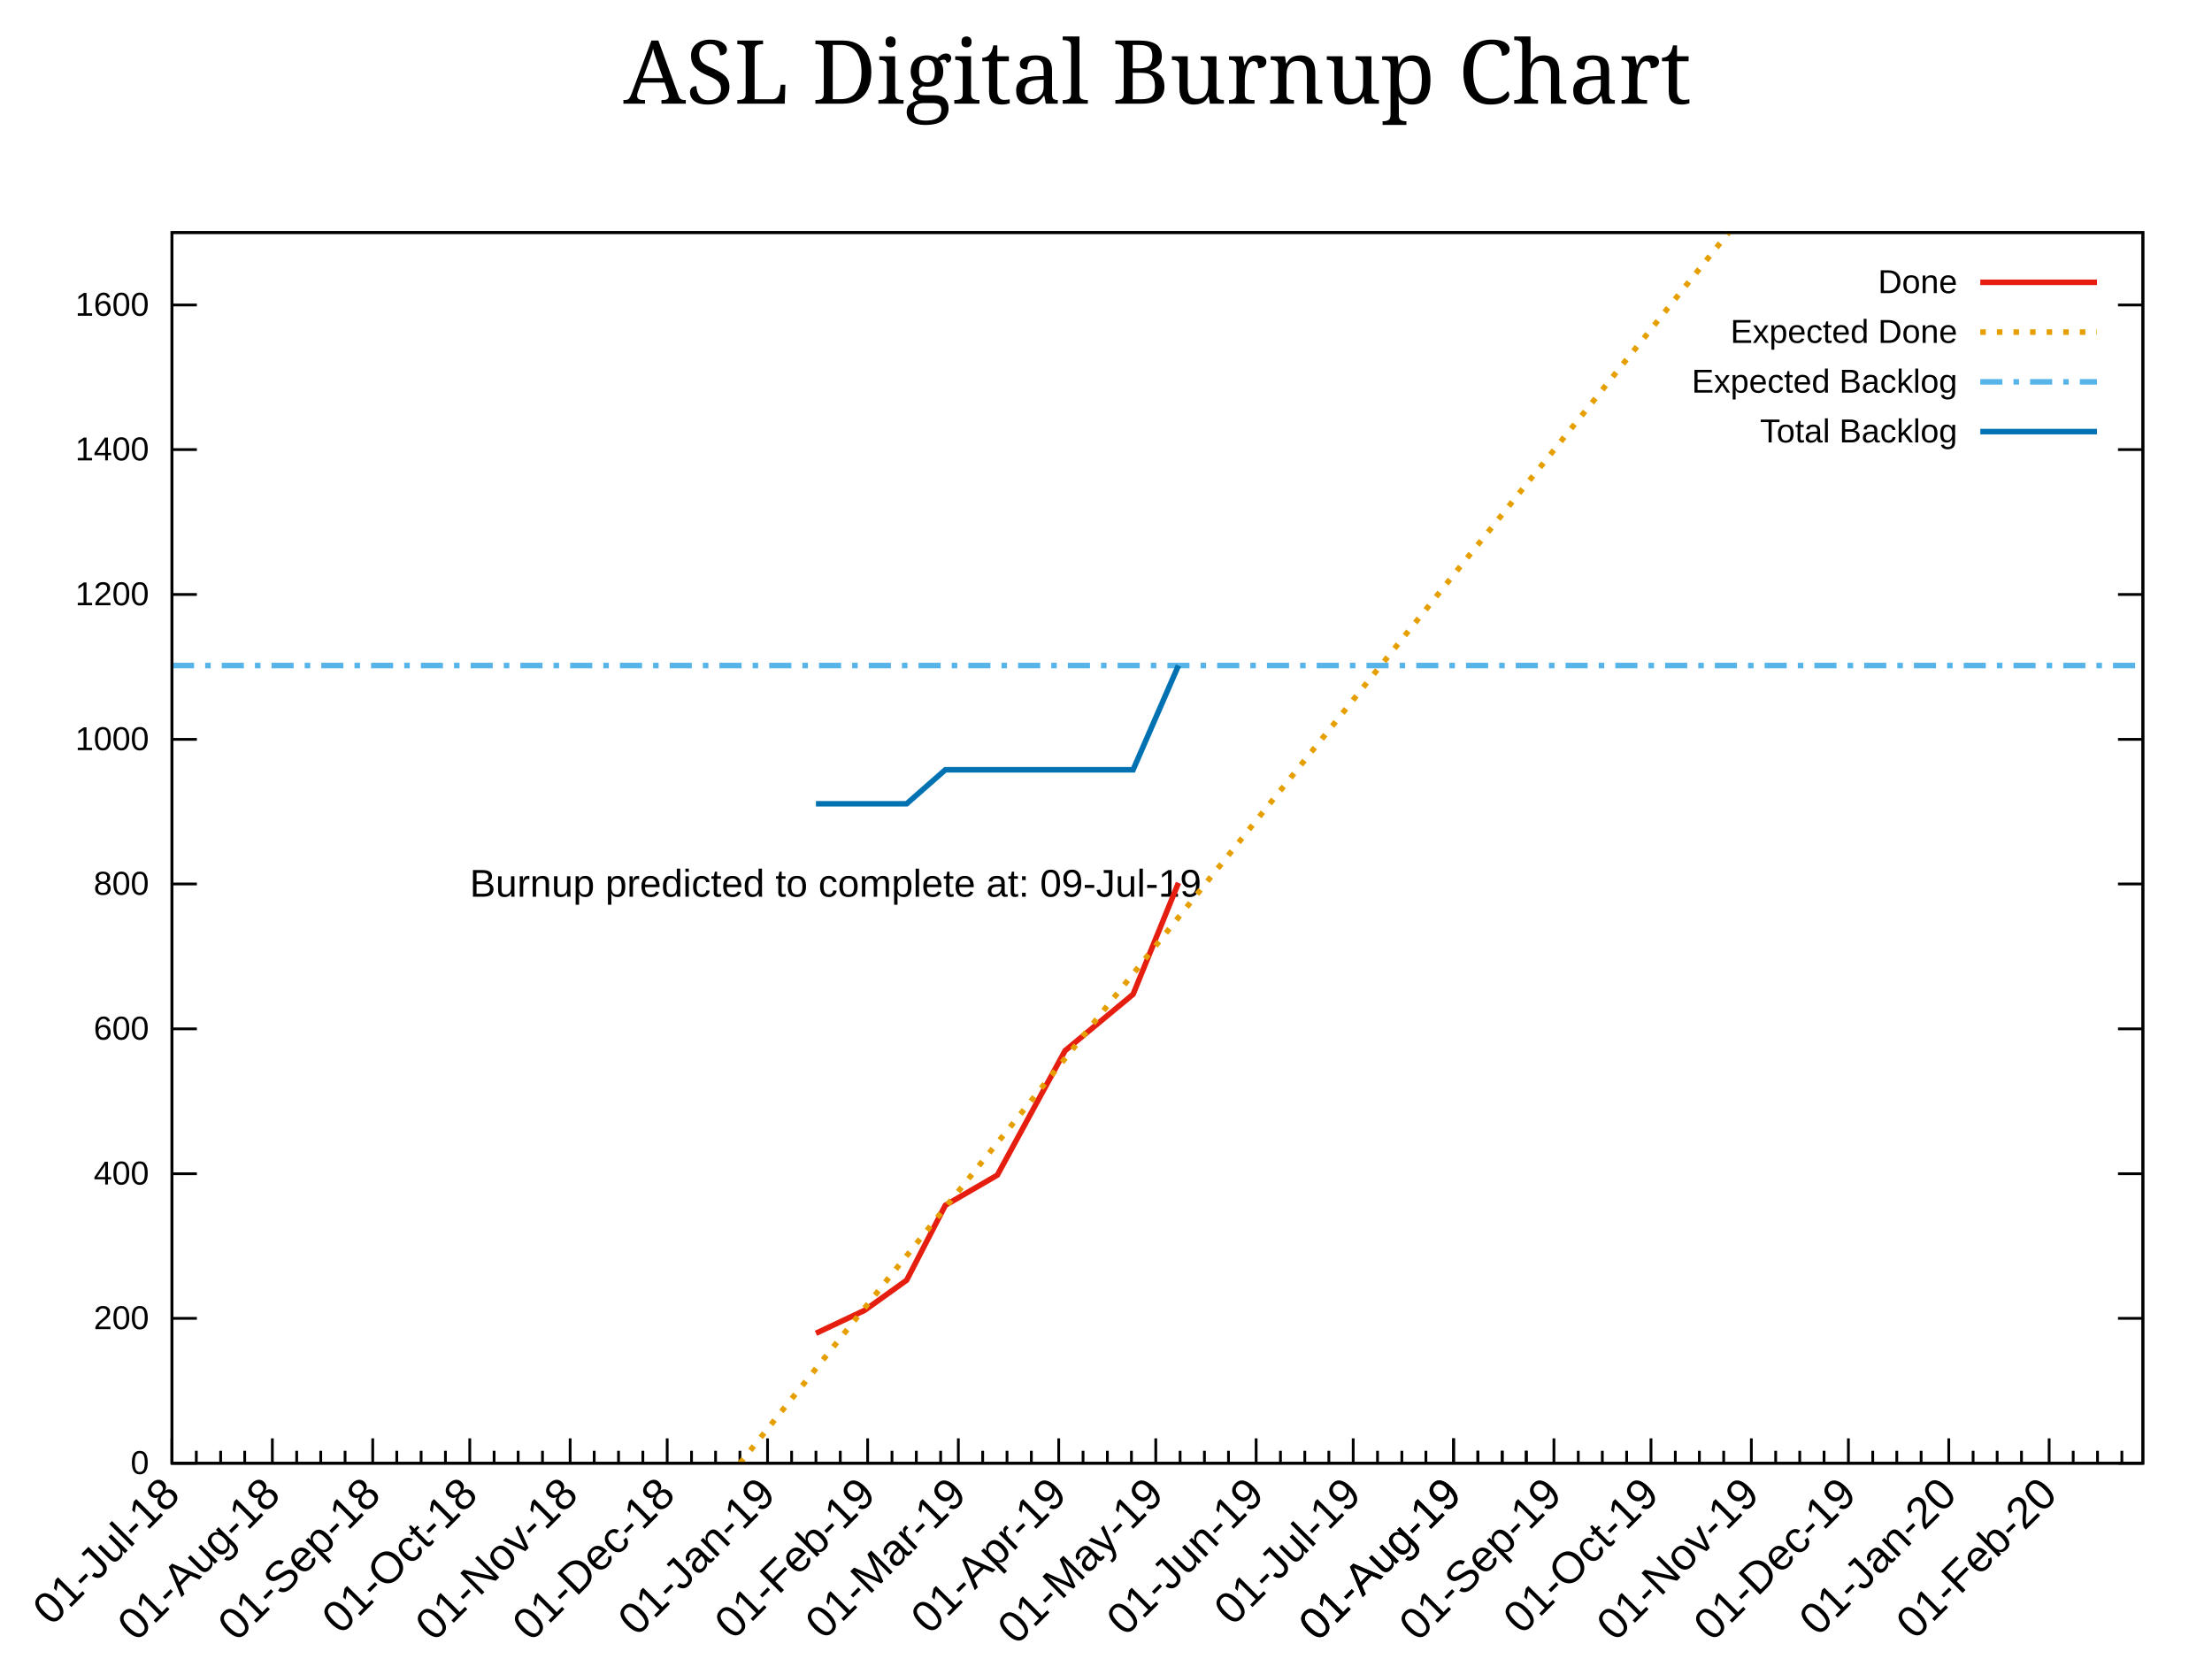
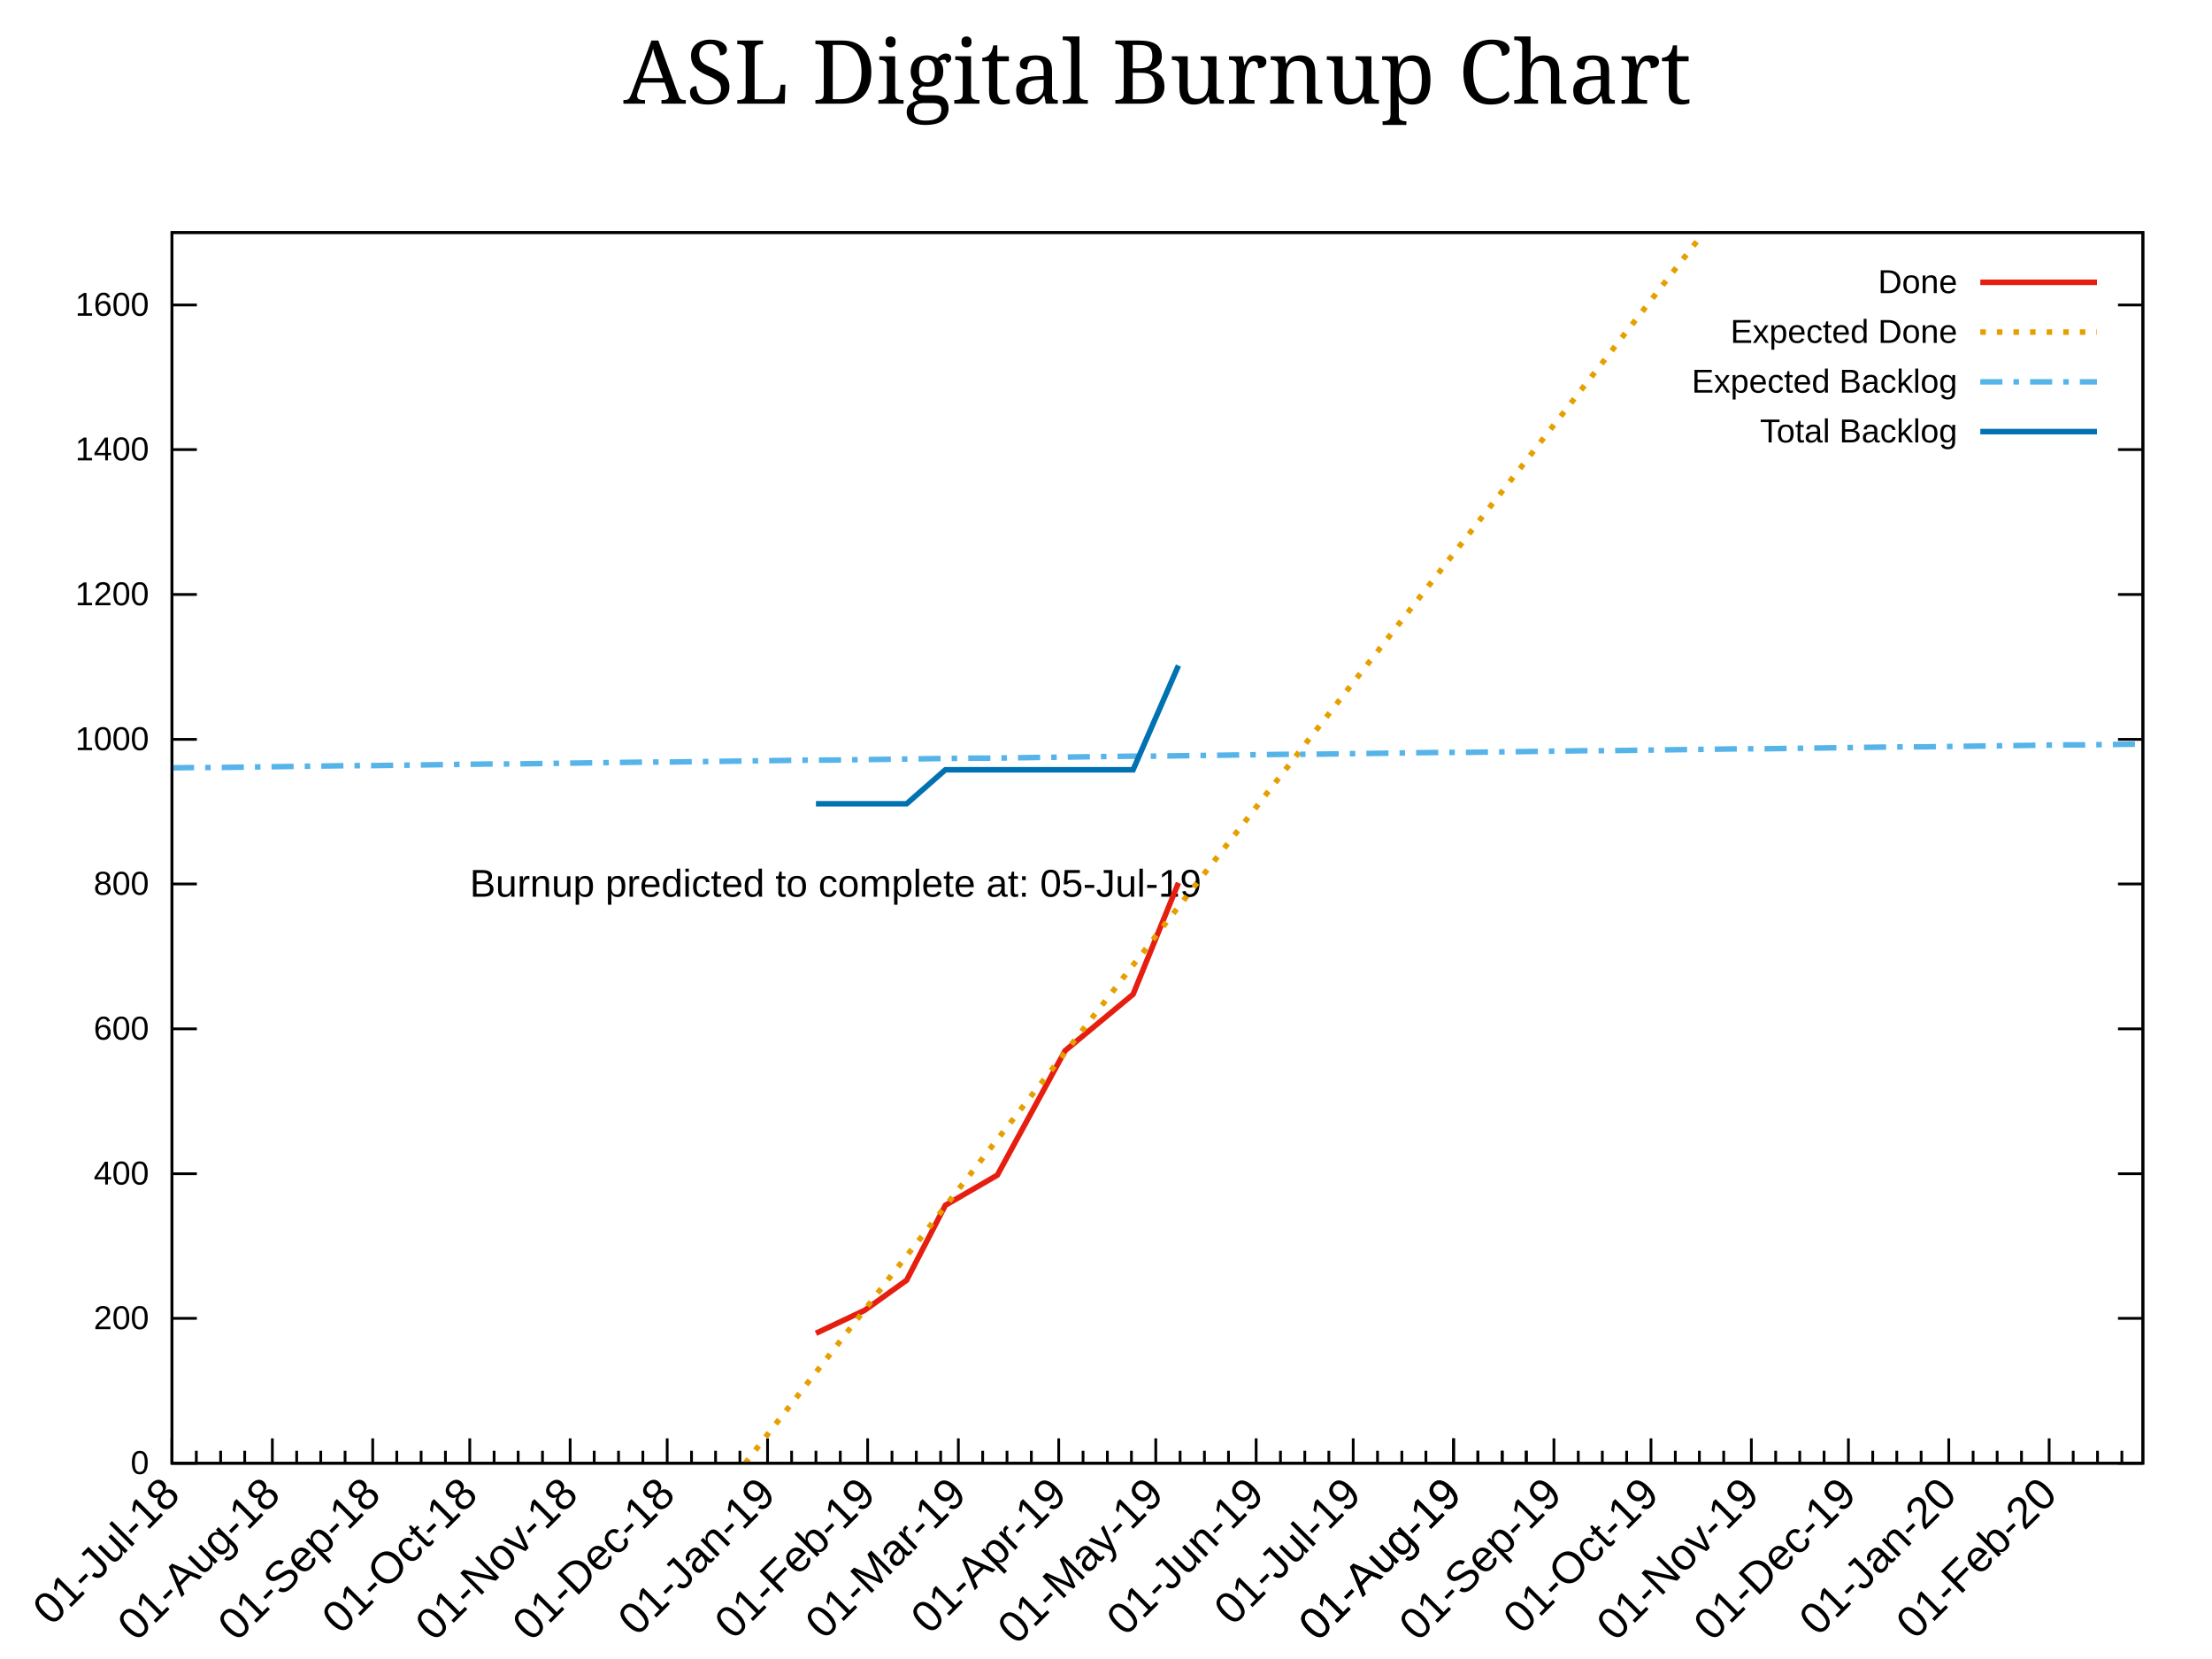
<svg xmlns="http://www.w3.org/2000/svg" xmlns:xlink="http://www.w3.org/1999/xlink" width="800" height="600" viewBox="0 0 800 600">
  <g id="gnuplot_canvas">
    <rect x="0" y="0" width="800" height="600" fill="none" />
    <defs>
      <circle id="gpDot" r="0.5" stroke-width="0.5" />
      <path id="gpPt0" stroke-width="0.222" stroke="currentColor" d="M-1,0 h2 M0,-1 v2" />
      <path id="gpPt1" stroke-width="0.222" stroke="currentColor" d="M-1,-1 L1,1 M1,-1 L-1,1" />
      <path id="gpPt2" stroke-width="0.222" stroke="currentColor" d="M-1,0 L1,0 M0,-1 L0,1 M-1,-1 L1,1 M-1,1 L1,-1" />
      <rect id="gpPt3" stroke-width="0.222" stroke="currentColor" x="-1" y="-1" width="2" height="2" />
      <rect id="gpPt4" stroke-width="0.222" stroke="currentColor" fill="currentColor" x="-1" y="-1" width="2" height="2" />
      <circle id="gpPt5" stroke-width="0.222" stroke="currentColor" cx="0" cy="0" r="1" />
      <use xlink:href="#gpPt5" id="gpPt6" fill="currentColor" stroke="none" />
      <path id="gpPt7" stroke-width="0.222" stroke="currentColor" d="M0,-1.33 L-1.33,0.67 L1.33,0.67 z" />
      <use xlink:href="#gpPt7" id="gpPt8" fill="currentColor" stroke="none" />
      <use xlink:href="#gpPt7" id="gpPt9" stroke="currentColor" transform="rotate(180)" />
      <use xlink:href="#gpPt9" id="gpPt10" fill="currentColor" stroke="none" />
      <use xlink:href="#gpPt3" id="gpPt11" stroke="currentColor" transform="rotate(45)" />
      <use xlink:href="#gpPt11" id="gpPt12" fill="currentColor" stroke="none" />
      <path id="gpPt13" stroke-width="0.222" stroke="currentColor" d="M0,1.330 L1.265,0.411 L0.782,-1.067 L-0.782,-1.076 L-1.265,0.411 z" />
      <use xlink:href="#gpPt13" id="gpPt14" fill="currentColor" stroke="none" />
      <filter id="textbox" filterUnits="objectBoundingBox" x="0" y="0" height="1" width="1">
        <feFlood flood-color="white" flood-opacity="1" result="bgnd" />
        <feComposite in="SourceGraphic" in2="bgnd" operator="atop" />
      </filter>
      <filter id="greybox" filterUnits="objectBoundingBox" x="0" y="0" height="1" width="1">
        <feFlood flood-color="lightgrey" flood-opacity="1" result="grey" />
        <feComposite in="SourceGraphic" in2="grey" operator="atop" />
      </filter>
    </defs>
    <g fill="none" color="white" stroke="currentColor" stroke-width="1.00" stroke-linecap="butt" stroke-linejoin="miter">
</g>
    <g fill="none" color="black" stroke="currentColor" stroke-width="1.00" stroke-linecap="butt" stroke-linejoin="miter">
      <path stroke="black" d="M62.2,529.2 L71.2,529.2 M775.0,529.2 L766.0,529.2  " />
      <g transform="translate(53.9,533.1)" stroke="none" fill="black" font-family="Arial" font-size="12.00" text-anchor="end">
        <text>
          <tspan font-family="Arial"> 0</tspan>
        </text>
      </g>
    </g>
    <g fill="none" color="black" stroke="currentColor" stroke-width="1.00" stroke-linecap="butt" stroke-linejoin="miter">
      <path stroke="black" d="M62.2,476.8 L71.2,476.8 M775.0,476.8 L766.0,476.8  " />
      <g transform="translate(53.9,480.7)" stroke="none" fill="black" font-family="Arial" font-size="12.00" text-anchor="end">
        <text>
          <tspan font-family="Arial"> 200</tspan>
        </text>
      </g>
    </g>
    <g fill="none" color="black" stroke="currentColor" stroke-width="1.00" stroke-linecap="butt" stroke-linejoin="miter">
      <path stroke="black" d="M62.2,424.5 L71.2,424.5 M775.0,424.5 L766.0,424.5  " />
      <g transform="translate(53.9,428.4)" stroke="none" fill="black" font-family="Arial" font-size="12.00" text-anchor="end">
        <text>
          <tspan font-family="Arial"> 400</tspan>
        </text>
      </g>
    </g>
    <g fill="none" color="black" stroke="currentColor" stroke-width="1.00" stroke-linecap="butt" stroke-linejoin="miter">
      <path stroke="black" d="M62.2,372.1 L71.2,372.1 M775.0,372.1 L766.0,372.1  " />
      <g transform="translate(53.9,376.0)" stroke="none" fill="black" font-family="Arial" font-size="12.00" text-anchor="end">
        <text>
          <tspan font-family="Arial"> 600</tspan>
        </text>
      </g>
    </g>
    <g fill="none" color="black" stroke="currentColor" stroke-width="1.00" stroke-linecap="butt" stroke-linejoin="miter">
      <path stroke="black" d="M62.2,319.7 L71.2,319.7 M775.0,319.7 L766.0,319.7  " />
      <g transform="translate(53.9,323.6)" stroke="none" fill="black" font-family="Arial" font-size="12.00" text-anchor="end">
        <text>
          <tspan font-family="Arial"> 800</tspan>
        </text>
      </g>
    </g>
    <g fill="none" color="black" stroke="currentColor" stroke-width="1.00" stroke-linecap="butt" stroke-linejoin="miter">
      <path stroke="black" d="M62.2,267.4 L71.2,267.4 M775.0,267.4 L766.0,267.4  " />
      <g transform="translate(53.9,271.3)" stroke="none" fill="black" font-family="Arial" font-size="12.00" text-anchor="end">
        <text>
          <tspan font-family="Arial"> 1000</tspan>
        </text>
      </g>
    </g>
    <g fill="none" color="black" stroke="currentColor" stroke-width="1.00" stroke-linecap="butt" stroke-linejoin="miter">
      <path stroke="black" d="M62.2,215.0 L71.2,215.0 M775.0,215.0 L766.0,215.0  " />
      <g transform="translate(53.9,218.9)" stroke="none" fill="black" font-family="Arial" font-size="12.00" text-anchor="end">
        <text>
          <tspan font-family="Arial"> 1200</tspan>
        </text>
      </g>
    </g>
    <g fill="none" color="black" stroke="currentColor" stroke-width="1.00" stroke-linecap="butt" stroke-linejoin="miter">
      <path stroke="black" d="M62.2,162.6 L71.2,162.6 M775.0,162.6 L766.0,162.6  " />
      <g transform="translate(53.9,166.5)" stroke="none" fill="black" font-family="Arial" font-size="12.00" text-anchor="end">
        <text>
          <tspan font-family="Arial"> 1400</tspan>
        </text>
      </g>
    </g>
    <g fill="none" color="black" stroke="currentColor" stroke-width="1.00" stroke-linecap="butt" stroke-linejoin="miter">
      <path stroke="black" d="M62.2,110.3 L71.2,110.3 M775.0,110.3 L766.0,110.3  " />
      <g transform="translate(53.9,114.2)" stroke="none" fill="black" font-family="Arial" font-size="12.00" text-anchor="end">
        <text>
          <tspan font-family="Arial"> 1600</tspan>
        </text>
      </g>
    </g>
    <g fill="none" color="black" stroke="currentColor" stroke-width="1.00" stroke-linecap="butt" stroke-linejoin="miter">
      <path stroke="black" d="M62.2,529.2 L62.2,520.2  " />
      <g transform="translate(65.8,541.2) rotate(-45)" stroke="none" fill="black" font-family="Arial" font-size="16.00" text-anchor="end">
        <text>
          <tspan font-family="Arial">01-Jul-18</tspan>
        </text>
      </g>
    </g>
    <g fill="none" color="black" stroke="currentColor" stroke-width="1.00" stroke-linecap="butt" stroke-linejoin="miter">
      <path stroke="black" d="M71.0,529.2 L71.0,524.7 M79.8,529.2 L79.8,524.7 M88.5,529.2 L88.5,524.7 M98.5,529.2 L98.5,520.2    " />
      <g transform="translate(102.1,541.2) rotate(-45)" stroke="none" fill="black" font-family="Arial" font-size="16.00" text-anchor="end">
        <text>
          <tspan font-family="Arial">01-Aug-18</tspan>
        </text>
      </g>
    </g>
    <g fill="none" color="black" stroke="currentColor" stroke-width="1.00" stroke-linecap="butt" stroke-linejoin="miter">
      <path stroke="black" d="M107.3,529.2 L107.3,524.7 M116.0,529.2 L116.0,524.7 M124.8,529.2 L124.8,524.7 M134.8,529.2 L134.8,520.2    " />
      <g transform="translate(138.4,541.2) rotate(-45)" stroke="none" fill="black" font-family="Arial" font-size="16.00" text-anchor="end">
        <text>
          <tspan font-family="Arial">01-Sep-18</tspan>
        </text>
      </g>
    </g>
    <g fill="none" color="black" stroke="currentColor" stroke-width="1.00" stroke-linecap="butt" stroke-linejoin="miter">
      <path stroke="black" d="M143.5,529.2 L143.5,524.7 M152.3,529.2 L152.3,524.7 M161.1,529.2 L161.1,524.7 M169.9,529.2 L169.9,520.2    " />
      <g transform="translate(173.5,541.2) rotate(-45)" stroke="none" fill="black" font-family="Arial" font-size="16.00" text-anchor="end">
        <text>
          <tspan font-family="Arial">01-Oct-18</tspan>
        </text>
      </g>
    </g>
    <g fill="none" color="black" stroke="currentColor" stroke-width="1.00" stroke-linecap="butt" stroke-linejoin="miter">
      <path stroke="black" d="M178.7,529.2 L178.7,524.7 M187.4,529.2 L187.4,524.7 M196.2,529.2 L196.2,524.7 M206.2,529.2 L206.2,520.2    " />
      <g transform="translate(209.8,541.2) rotate(-45)" stroke="none" fill="black" font-family="Arial" font-size="16.00" text-anchor="end">
        <text>
          <tspan font-family="Arial">01-Nov-18</tspan>
        </text>
      </g>
    </g>
    <g fill="none" color="black" stroke="currentColor" stroke-width="1.00" stroke-linecap="butt" stroke-linejoin="miter">
      <path stroke="black" d="M214.9,529.2 L214.9,524.7 M223.7,529.2 L223.7,524.7 M232.5,529.2 L232.5,524.7 M241.3,529.2 L241.3,520.2    " />
      <g transform="translate(244.9,541.2) rotate(-45)" stroke="none" fill="black" font-family="Arial" font-size="16.00" text-anchor="end">
        <text>
          <tspan font-family="Arial">01-Dec-18</tspan>
        </text>
      </g>
    </g>
    <g fill="none" color="black" stroke="currentColor" stroke-width="1.00" stroke-linecap="butt" stroke-linejoin="miter">
      <path stroke="black" d="M250.1,529.2 L250.1,524.7 M258.8,529.2 L258.8,524.7 M267.6,529.2 L267.6,524.7 M277.6,529.2 L277.6,520.2    " />
      <g transform="translate(281.2,541.2) rotate(-45)" stroke="none" fill="black" font-family="Arial" font-size="16.00" text-anchor="end">
        <text>
          <tspan font-family="Arial">01-Jan-19</tspan>
        </text>
      </g>
    </g>
    <g fill="none" color="black" stroke="currentColor" stroke-width="1.00" stroke-linecap="butt" stroke-linejoin="miter">
      <path stroke="black" d="M286.3,529.2 L286.3,524.7 M295.1,529.2 L295.1,524.7 M303.9,529.2 L303.9,524.7 M313.8,529.2 L313.8,520.2    " />
      <g transform="translate(317.4,541.2) rotate(-45)" stroke="none" fill="black" font-family="Arial" font-size="16.00" text-anchor="end">
        <text>
          <tspan font-family="Arial">01-Feb-19</tspan>
        </text>
      </g>
    </g>
    <g fill="none" color="black" stroke="currentColor" stroke-width="1.00" stroke-linecap="butt" stroke-linejoin="miter">
      <path stroke="black" d="M322.6,529.2 L322.6,524.7 M331.4,529.2 L331.4,524.7 M340.2,529.2 L340.2,524.7 M346.6,529.2 L346.6,520.2    " />
      <g transform="translate(350.2,541.2) rotate(-45)" stroke="none" fill="black" font-family="Arial" font-size="16.00" text-anchor="end">
        <text>
          <tspan font-family="Arial">01-Mar-19</tspan>
        </text>
      </g>
    </g>
    <g fill="none" color="black" stroke="currentColor" stroke-width="1.00" stroke-linecap="butt" stroke-linejoin="miter">
      <path stroke="black" d="M355.4,529.2 L355.4,524.7 M364.2,529.2 L364.2,524.7 M373.0,529.2 L373.0,524.7 M382.9,529.2 L382.9,520.2    " />
      <g transform="translate(386.5,541.2) rotate(-45)" stroke="none" fill="black" font-family="Arial" font-size="16.00" text-anchor="end">
        <text>
          <tspan font-family="Arial">01-Apr-19</tspan>
        </text>
      </g>
    </g>
    <g fill="none" color="black" stroke="currentColor" stroke-width="1.00" stroke-linecap="butt" stroke-linejoin="miter">
      <path stroke="black" d="M391.7,529.2 L391.7,524.7 M400.5,529.2 L400.5,524.7 M409.2,529.2 L409.2,524.7 M418.0,529.2 L418.0,520.2    " />
      <g transform="translate(421.6,541.2) rotate(-45)" stroke="none" fill="black" font-family="Arial" font-size="16.00" text-anchor="end">
        <text>
          <tspan font-family="Arial">01-May-19</tspan>
        </text>
      </g>
    </g>
    <g fill="none" color="black" stroke="currentColor" stroke-width="1.00" stroke-linecap="butt" stroke-linejoin="miter">
      <path stroke="black" d="M426.8,529.2 L426.8,524.7 M435.6,529.2 L435.6,524.7 M444.3,529.2 L444.3,524.7 M454.3,529.2 L454.3,520.2    " />
      <g transform="translate(457.9,541.2) rotate(-45)" stroke="none" fill="black" font-family="Arial" font-size="16.00" text-anchor="end">
        <text>
          <tspan font-family="Arial">01-Jun-19</tspan>
        </text>
      </g>
    </g>
    <g fill="none" color="black" stroke="currentColor" stroke-width="1.00" stroke-linecap="butt" stroke-linejoin="miter">
      <path stroke="black" d="M463.1,529.2 L463.1,524.7 M471.9,529.2 L471.9,524.7 M480.6,529.2 L480.6,524.7 M489.4,529.2 L489.4,520.2    " />
      <g transform="translate(493.0,541.2) rotate(-45)" stroke="none" fill="black" font-family="Arial" font-size="16.00" text-anchor="end">
        <text>
          <tspan font-family="Arial">01-Jul-19</tspan>
        </text>
      </g>
    </g>
    <g fill="none" color="black" stroke="currentColor" stroke-width="1.00" stroke-linecap="butt" stroke-linejoin="miter">
      <path stroke="black" d="M498.2,529.2 L498.2,524.7 M507.0,529.2 L507.0,524.7 M515.7,529.2 L515.7,524.7 M525.7,529.2 L525.7,520.2    " />
      <g transform="translate(529.3,541.2) rotate(-45)" stroke="none" fill="black" font-family="Arial" font-size="16.00" text-anchor="end">
        <text>
          <tspan font-family="Arial">01-Aug-19</tspan>
        </text>
      </g>
    </g>
    <g fill="none" color="black" stroke="currentColor" stroke-width="1.00" stroke-linecap="butt" stroke-linejoin="miter">
      <path stroke="black" d="M534.5,529.2 L534.5,524.7 M543.3,529.2 L543.3,524.7 M552.0,529.2 L552.0,524.7 M525.7,529.2 L525.7,520.2    " />
      <g transform="translate(529.3,541.2) rotate(-45)" stroke="none" fill="black" font-family="Arial" font-size="16.00" text-anchor="end">
        <text>
          <tspan font-family="Arial">01-Aug-19</tspan>
        </text>
      </g>
    </g>
    <g fill="none" color="black" stroke="currentColor" stroke-width="1.00" stroke-linecap="butt" stroke-linejoin="miter">
      <path stroke="black" d="M534.5,529.2 L534.5,524.7 M543.3,529.2 L543.3,524.7 M552.0,529.2 L552.0,524.7 M562.0,529.2 L562.0,520.2    " />
      <g transform="translate(565.6,541.2) rotate(-45)" stroke="none" fill="black" font-family="Arial" font-size="16.00" text-anchor="end">
        <text>
          <tspan font-family="Arial">01-Sep-19</tspan>
        </text>
      </g>
    </g>
    <g fill="none" color="black" stroke="currentColor" stroke-width="1.00" stroke-linecap="butt" stroke-linejoin="miter">
      <path stroke="black" d="M570.8,529.2 L570.8,524.7 M579.5,529.2 L579.5,524.7 M588.3,529.2 L588.3,524.7 M597.1,529.2 L597.1,520.2    " />
      <g transform="translate(600.7,541.2) rotate(-45)" stroke="none" fill="black" font-family="Arial" font-size="16.00" text-anchor="end">
        <text>
          <tspan font-family="Arial">01-Oct-19</tspan>
        </text>
      </g>
    </g>
    <g fill="none" color="black" stroke="currentColor" stroke-width="1.00" stroke-linecap="butt" stroke-linejoin="miter">
      <path stroke="black" d="M605.9,529.2 L605.9,524.7 M614.6,529.2 L614.6,524.7 M623.4,529.2 L623.4,524.7 M633.4,529.2 L633.4,520.2    " />
      <g transform="translate(637.0,541.2) rotate(-45)" stroke="none" fill="black" font-family="Arial" font-size="16.00" text-anchor="end">
        <text>
          <tspan font-family="Arial">01-Nov-19</tspan>
        </text>
      </g>
    </g>
    <g fill="none" color="black" stroke="currentColor" stroke-width="1.00" stroke-linecap="butt" stroke-linejoin="miter">
      <path stroke="black" d="M642.2,529.2 L642.2,524.7 M650.9,529.2 L650.9,524.7 M659.7,529.2 L659.7,524.7 M668.5,529.2 L668.5,520.2    " />
      <g transform="translate(672.1,541.2) rotate(-45)" stroke="none" fill="black" font-family="Arial" font-size="16.00" text-anchor="end">
        <text>
          <tspan font-family="Arial">01-Dec-19</tspan>
        </text>
      </g>
    </g>
    <g fill="none" color="black" stroke="currentColor" stroke-width="1.00" stroke-linecap="butt" stroke-linejoin="miter">
      <path stroke="black" d="M677.3,529.2 L677.3,524.7 M686.0,529.2 L686.0,524.7 M694.8,529.2 L694.8,524.7 M704.8,529.2 L704.8,520.2    " />
      <g transform="translate(708.4,541.2) rotate(-45)" stroke="none" fill="black" font-family="Arial" font-size="16.00" text-anchor="end">
        <text>
          <tspan font-family="Arial">01-Jan-20</tspan>
        </text>
      </g>
    </g>
    <g fill="none" color="black" stroke="currentColor" stroke-width="1.00" stroke-linecap="butt" stroke-linejoin="miter">
      <path stroke="black" d="M713.6,529.2 L713.6,524.7 M722.3,529.2 L722.3,524.7 M731.1,529.2 L731.1,524.7 M741.1,529.2 L741.1,520.2    " />
      <g transform="translate(744.7,541.2) rotate(-45)" stroke="none" fill="black" font-family="Arial" font-size="16.00" text-anchor="end">
        <text>
          <tspan font-family="Arial">01-Feb-20</tspan>
        </text>
      </g>
    </g>
    <g fill="none" color="black" stroke="currentColor" stroke-width="1.00" stroke-linecap="butt" stroke-linejoin="miter">
      <path stroke="black" d="M749.8,529.2 L749.8,524.7 M758.6,529.2 L758.6,524.7 M767.4,529.2 L767.4,524.7  " />
    </g>
    <g fill="none" color="black" stroke="currentColor" stroke-width="1.00" stroke-linecap="butt" stroke-linejoin="miter">
      <path stroke="black" d="M62.2,84.1 L62.2,529.2 L775.0,529.2 L775.0,84.1 L62.2,84.1 Z  " />
      <g transform="translate(169.9,324.3)" stroke="none" fill="black" font-family="Arial" font-size="14.00" text-anchor="start">
        <text>
-           <tspan font-family="Arial">Burnup predicted to complete at: 09-Jul-19</tspan>
+           <tspan font-family="Arial">Burnup predicted to complete at: 05-Jul-19</tspan>
        </text>
      </g>
    </g>
    <g fill="none" color="black" stroke="currentColor" stroke-width="1.00" stroke-linecap="butt" stroke-linejoin="miter">
      <g transform="translate(418.6,37.5)" stroke="none" fill="black" font-family="Serif" font-size="32.00" text-anchor="middle">
        <text>
          <tspan font-family="Serif">ASL Digital Burnup Chart</tspan>
        </text>
      </g>
    </g>
    <g id="gnuplot_plot_1">
      <g fill="none" color="white" stroke="black" stroke-width="2.00" stroke-linecap="butt" stroke-linejoin="miter">
</g>
      <g fill="none" color="black" stroke="currentColor" stroke-width="2.00" stroke-linecap="butt" stroke-linejoin="miter">
        <g transform="translate(707.9,106.0)" stroke="none" fill="black" font-family="Arial" font-size="12.00" text-anchor="end">
          <text>
            <tspan font-family="Arial">Done</tspan>
          </text>
        </g>
      </g>
      <g fill="none" color="black" stroke="currentColor" stroke-width="2.00" stroke-linecap="butt" stroke-linejoin="miter">
        <path stroke="rgb(229,  30,  16)" d="M716.2,102.1 L758.4,102.1 M295.1,482.2 L312.7,473.9 L327.9,463.0 L341.9,435.9 L360.7,425.0 L385.2,380.0   L409.8,359.6 L426.2,319.3  " />
      </g>
    </g>
    <g id="gnuplot_plot_2">
      <g fill="none" color="black" stroke="currentColor" stroke-width="2.00" stroke-linecap="butt" stroke-linejoin="miter">
        <g transform="translate(707.9,124.0)" stroke="none" fill="black" font-family="Arial" font-size="12.00" text-anchor="end">
          <text>
            <tspan font-family="Arial">Expected Done</tspan>
          </text>
        </g>
      </g>
      <g fill="none" color="black" stroke="currentColor" stroke-width="2.00" stroke-linecap="butt" stroke-linejoin="miter">
-         <path stroke="rgb(230, 159,   0)" stroke-dasharray=" 2,4" d="M716.2,120.1 L758.4,120.1 M267.6,529.2 L271.0,525.0 L278.2,516.0 L285.4,507.0 L292.6,498.1 L299.8,489.1   L307.0,480.1 L314.2,471.2 L321.4,462.2 L328.6,453.3 L335.8,444.3 L343.0,435.3 L350.2,426.4 L357.4,417.4   L364.6,408.5 L371.8,399.5 L379.0,390.5 L386.2,381.6 L393.4,372.6 L400.6,363.6 L407.8,354.7 L415.0,345.7   L422.2,336.8 L429.4,327.8 L436.6,318.8 L443.8,309.9 L451.0,300.9 L458.2,291.9 L465.4,283.0 L472.6,274.0   L479.8,265.1 L487.0,256.1 L494.2,247.1 L501.4,238.2 L508.6,229.2 L515.8,220.3 L523.0,211.3 L530.2,202.3   L537.4,193.4 L544.6,184.4 L551.8,175.4 L559.0,166.5 L566.2,157.5 L573.4,148.6 L580.6,139.6 L587.8,130.6   L595.0,121.7 L602.2,112.7 L609.4,103.7 L616.6,94.8 L623.8,85.8 L625.2,84.1  " />
+         <path stroke="rgb(230, 159,   0)" stroke-dasharray=" 2,4" d="M716.2,120.1 L758.4,120.1 M269.5,529.2 L271.0,527.3 L278.2,518.0 L285.4,508.8 L292.6,499.5 L299.8,490.3   L307.0,481.0 L314.2,471.8 L321.4,462.5 L328.6,453.3 L335.8,444.1 L343.0,434.8 L350.2,425.6 L357.4,416.3   L364.6,407.1 L371.8,397.8 L379.0,388.6 L386.2,379.4 L393.4,370.1 L400.6,360.9 L407.8,351.6 L415.0,342.4   L422.2,333.1 L429.4,323.9 L436.6,314.6 L443.8,305.4 L451.0,296.2 L458.2,286.9 L465.4,277.7 L472.6,268.4   L479.8,259.2 L487.0,249.9 L494.2,240.7 L501.4,231.5 L508.6,222.2 L515.8,213.0 L523.0,203.7 L530.2,194.5   L537.4,185.2 L544.6,176.0 L551.8,166.8 L559.0,157.5 L566.2,148.3 L573.4,139.0 L580.6,129.8 L587.8,120.5   L595.0,111.3 L602.2,102.0 L609.4,92.8 L616.2,84.1  " />
      </g>
    </g>
    <g id="gnuplot_plot_3">
      <g fill="none" color="black" stroke="currentColor" stroke-width="2.00" stroke-linecap="butt" stroke-linejoin="miter">
        <g transform="translate(707.9,142.0)" stroke="none" fill="black" font-family="Arial" font-size="12.00" text-anchor="end">
          <text>
            <tspan font-family="Arial">Expected Backlog</tspan>
          </text>
        </g>
      </g>
      <g fill="none" color="black" stroke="currentColor" stroke-width="2.00" stroke-linecap="butt" stroke-linejoin="miter">
-         <path stroke="rgb( 86, 180, 233)" stroke-dasharray=" 8,4,2,4" d="M716.2,138.1 L758.4,138.1 M62.2,240.7 L69.4,240.7 L76.6,240.7 L83.8,240.7 L91.0,240.7 L98.2,240.7   L105.4,240.7 L112.6,240.7 L119.8,240.7 L127.0,240.7 L134.2,240.7 L141.4,240.7 L148.6,240.7 L155.8,240.7   L163.0,240.7 L170.2,240.7 L177.4,240.7 L184.6,240.7 L191.8,240.7 L199.0,240.7 L206.2,240.7 L213.4,240.7   L220.6,240.7 L227.8,240.7 L235.0,240.7 L242.2,240.7 L249.4,240.7 L256.6,240.7 L263.8,240.7 L271.0,240.7   L278.2,240.7 L285.4,240.7 L292.6,240.7 L299.8,240.7 L307.0,240.7 L314.2,240.7 L321.4,240.7 L328.6,240.7   L335.8,240.7 L343.0,240.7 L350.2,240.7 L357.4,240.7 L364.6,240.7 L371.8,240.7 L379.0,240.7 L386.2,240.7   L393.4,240.7 L400.6,240.7 L407.8,240.7 L415.0,240.7 L422.2,240.7 L429.4,240.7 L436.6,240.7 L443.8,240.7   L451.0,240.7 L458.2,240.7 L465.4,240.7 L472.6,240.7 L479.8,240.7 L487.0,240.7 L494.2,240.7 L501.4,240.7   L508.6,240.7 L515.8,240.7 L523.0,240.7 L530.2,240.7 L537.4,240.7 L544.6,240.7 L551.8,240.7 L559.0,240.7   L566.2,240.7 L573.4,240.7 L580.6,240.7 L587.8,240.7 L595.0,240.7 L602.2,240.7 L609.4,240.7 L616.6,240.7   L623.8,240.7 L631.0,240.7 L638.2,240.7 L645.4,240.7 L652.6,240.7 L659.8,240.7 L667.0,240.7 L674.2,240.7   L681.4,240.7 L688.6,240.7 L695.8,240.7 L703.0,240.7 L710.2,240.7 L717.4,240.7 L724.6,240.7 L731.8,240.7   L739.0,240.7 L746.2,240.7 L753.4,240.7 L760.6,240.7 L767.8,240.7 L775.0,240.7  " />
+         <path stroke="rgb( 86, 180, 233)" stroke-dasharray=" 8,4,2,4" d="M716.2,138.1 L758.4,138.1 M62.2,277.7 L69.4,277.6 L76.6,277.6 L83.8,277.5 L91.0,277.4 L98.2,277.3   L105.4,277.2 L112.6,277.1 L119.8,277.0 L127.0,276.9 L134.2,276.9 L141.4,276.8 L148.6,276.7 L155.8,276.6   L163.0,276.5 L170.2,276.4 L177.4,276.3 L184.6,276.3 L191.8,276.2 L199.0,276.1 L206.2,276.0 L213.4,275.9   L220.6,275.8 L227.8,275.7 L235.0,275.6 L242.2,275.6 L249.4,275.5 L256.6,275.4 L263.8,275.3 L271.0,275.2   L278.2,275.1 L285.4,275.0 L292.6,274.9 L299.8,274.9 L307.0,274.8 L314.2,274.7 L321.4,274.6 L328.6,274.5   L335.8,274.4 L343.0,274.3 L350.2,274.2 L357.4,274.2 L364.6,274.1 L371.8,274.0 L379.0,273.9 L386.2,273.8   L393.4,273.7 L400.6,273.6 L407.8,273.5 L415.0,273.5 L422.2,273.4 L429.4,273.3 L436.6,273.2 L443.8,273.1   L451.0,273.0 L458.2,272.9 L465.4,272.8 L472.6,272.8 L479.8,272.7 L487.0,272.6 L494.2,272.5 L501.4,272.4   L508.6,272.3 L515.8,272.2 L523.0,272.1 L530.2,272.1 L537.4,272.0 L544.6,271.9 L551.8,271.8 L559.0,271.7   L566.2,271.6 L573.4,271.5 L580.6,271.5 L587.8,271.4 L595.0,271.3 L602.2,271.2 L609.4,271.1 L616.6,271.0   L623.8,270.9 L631.0,270.8 L638.2,270.8 L645.4,270.7 L652.6,270.6 L659.8,270.5 L667.0,270.4 L674.2,270.3   L681.4,270.2 L688.6,270.1 L695.8,270.1 L703.0,270.0 L710.2,269.9 L717.4,269.8 L724.6,269.7 L731.8,269.6   L739.0,269.5 L746.2,269.4 L753.4,269.4 L760.6,269.3 L767.8,269.2 L775.0,269.1  " />
      </g>
    </g>
    <g id="gnuplot_plot_4">
      <g fill="none" color="black" stroke="currentColor" stroke-width="2.00" stroke-linecap="butt" stroke-linejoin="miter">
        <g transform="translate(707.9,160.0)" stroke="none" fill="black" font-family="Arial" font-size="12.00" text-anchor="end">
          <text>
            <tspan font-family="Arial">Total Backlog</tspan>
          </text>
        </g>
      </g>
      <g fill="none" color="black" stroke="currentColor" stroke-width="2.00" stroke-linecap="butt" stroke-linejoin="miter">
        <path stroke="rgb(  0, 114, 178)" d="M716.2,156.1 L758.4,156.1 M295.1,290.7 L312.7,290.7 L327.9,290.7 L341.9,278.4 L360.7,278.4 L385.2,278.4   L409.8,278.4 L426.2,240.7  " />
      </g>
    </g>
    <g fill="none" color="black" stroke="currentColor" stroke-width="2.00" stroke-linecap="butt" stroke-linejoin="miter">
</g>
    <g fill="none" color="black" stroke="black" stroke-width="1.00" stroke-linecap="butt" stroke-linejoin="miter">
</g>
    <g fill="none" color="black" stroke="currentColor" stroke-width="1.00" stroke-linecap="butt" stroke-linejoin="miter">
      <path stroke="black" d="M62.2,84.1 L62.2,529.2 L775.0,529.2 L775.0,84.1 L62.2,84.1 Z  " />
    </g>
    <g fill="none" color="black" stroke="currentColor" stroke-width="1.00" stroke-linecap="butt" stroke-linejoin="miter">
</g>
  </g>
</svg>
